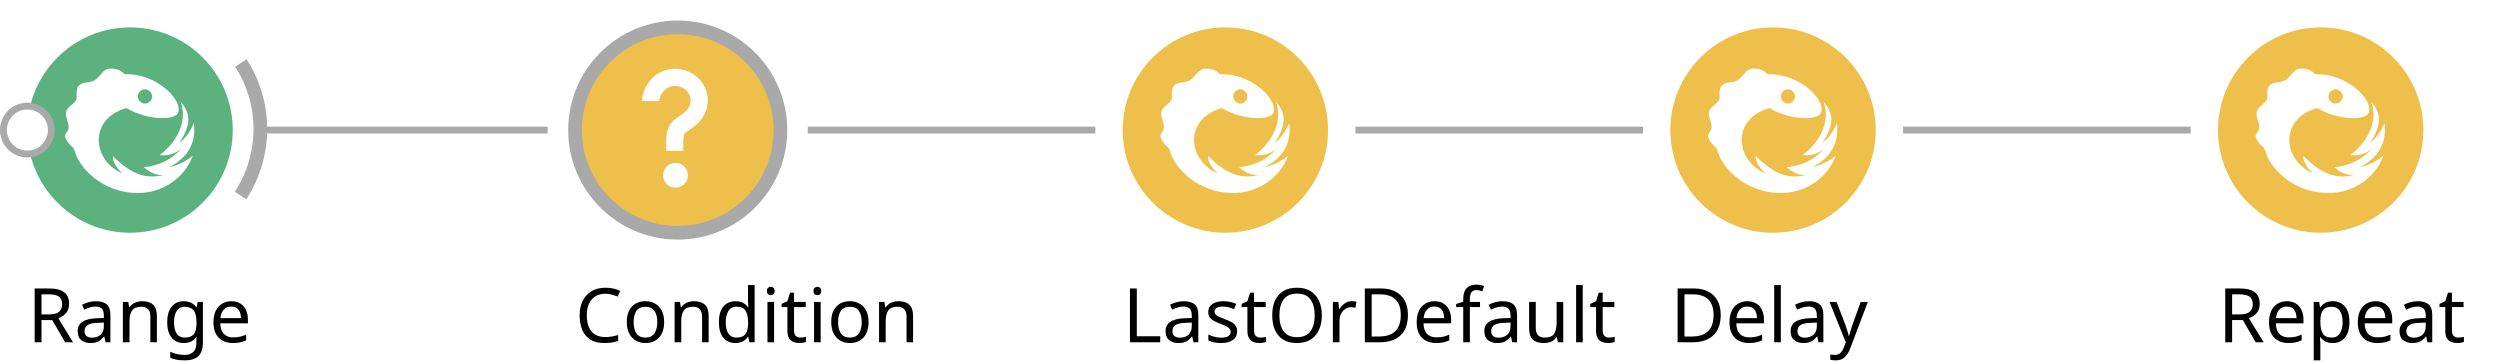
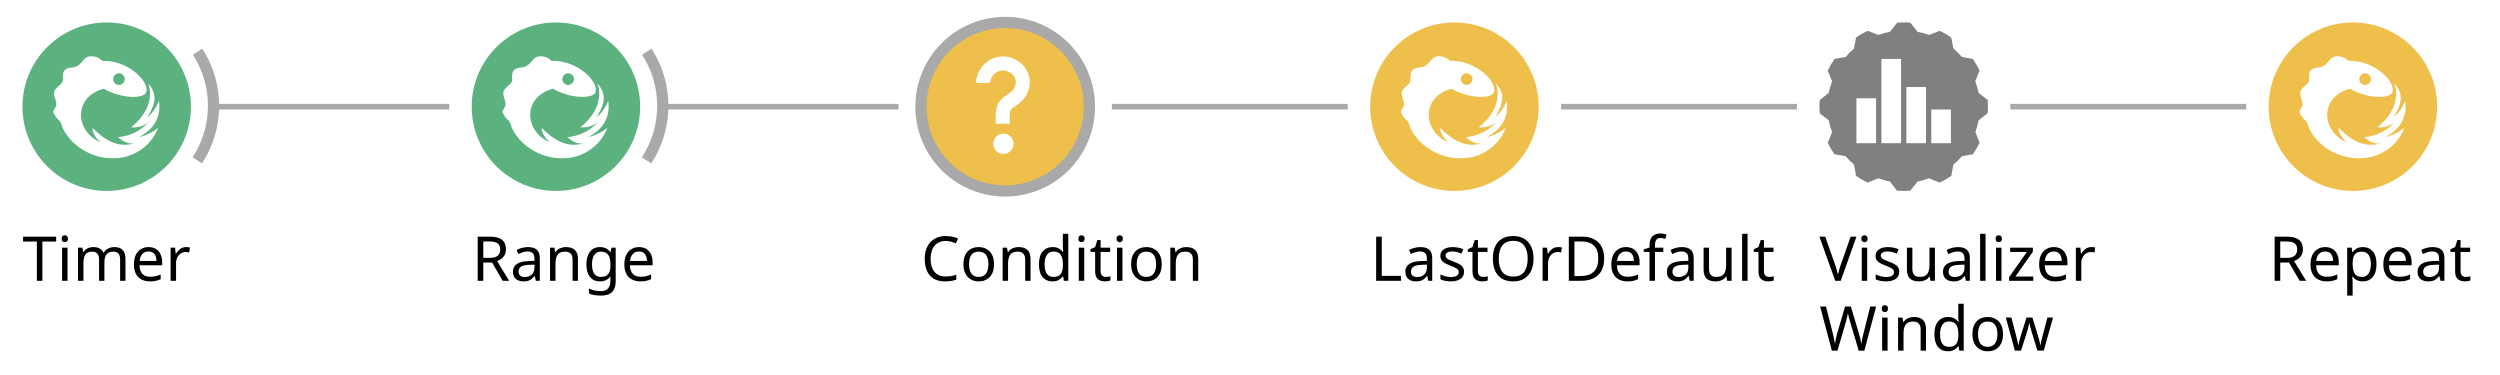
- <svg xmlns="http://www.w3.org/2000/svg" width="365.195" height="52.825" id="SvgGdi_output">
+ <svg xmlns="http://www.w3.org/2000/svg" width="445.195" height="66.65" id="SvgGdi_output">
  <style>text { fill: #000; } @media (prefers-color-scheme: dark) { text { fill: #eee; } }</style>
  <rect id="background" height="100.00%" style="fill:none;" width="100.00%" y="0.00" x="0.00" />
  <g style="shape-rendering:auto;" id="root_group">
-     <line y1="19.00" style="stroke:rgb(169,169,169);fill:none;stroke-linecap:butt;stroke-miterlimit:9;opacity:1;stroke-width:1;stroke-linejoin:miter;" id="2" x2="320.00" y2="19.00" x1="278.00" />
-     <line y1="19.00" style="stroke:rgb(169,169,169);fill:none;stroke-linecap:butt;stroke-miterlimit:9;opacity:1;stroke-width:1;stroke-linejoin:miter;" id="3" x2="240.00" y2="19.00" x1="198.00" />
-     <line y1="19.00" style="stroke:rgb(169,169,169);fill:none;stroke-linecap:butt;stroke-miterlimit:9;opacity:1;stroke-width:1;stroke-linejoin:miter;" id="4" x2="160.00" y2="19.00" x1="118.00" />
-     <line y1="19.00" style="stroke:rgb(169,169,169);fill:none;stroke-linecap:butt;stroke-miterlimit:9;opacity:1;stroke-width:1;stroke-linejoin:miter;" id="5" x2="80.00" y2="19.00" x1="38.00" />
-     <ellipse id="38" cy="15.00" cx="15.00" transform="matrix(1.00 0.00 0.00 1.00 324.00 4.00 ) " rx="15.00" ry="15.00" style="stroke:none;opacity:1;fill:rgb(238,192,75);" />
-     <path d="M 12.246 6.014 12.246 6.02 C 12.058 6.02 11.895 6.04 11.767 6.066 10.869 6.353 10.896 6.934 9.877 7.686 8.863 8.264 8.353 7.82 7.615 8.42 6.878 9.016 7.393 10.383 7.084 10.648 6.777 11.18 5.826 11.655 5.652 12.326 5.509 13.185 6.042 13.797 6.021 14.533 6.083 15.146 5.411 15.495 5.508 15.992 5.797 16.804 6.354 17.292 6.617 17.518 6.663 17.55 6.7 17.599 6.715 17.602 6.791 17.792 6.859 17.986 6.955 18.166 6.95 18.14 6.949 18.114 6.943 18.088 6.998 18.305 7.055 18.524 7.133 18.738 8.683 22.099 12.814 24.686 17.342 24.117 19.541 23.848 22.824 22.332 24.166 18.738 23.22 19.587 21.532 20.324 20.777 20.381 23.33 19.105 24.707 16.937 24.32 13.975 23.792 15.233 23.093 16.201 22.221 16.865 24.075 13.976 23.757 12.481 22.385 10.84 23.366 13.539 22.097 16.534 19.332 18.664 20.452 18.785 21.517 18.516 22.502 17.713 21.013 19.374 19.15 20.208 17.014 20.436 18.034 21.303 19.018 21.695 19.959 21.527 17.345 22.249 15.155 21.454 12.49 18.801 12.351 19.515 13.105 20.628 13.883 21.338 9.373 19.383 8.976 13.296 14.469 11.793 14.472 11.793 14.475 11.794 14.478 11.793 17.75 13.707 21.865 13.581 22.051 12.344 22.509 10.861 19.965 7.805 16.162 7.008 15.462 6.871 14.792 6.817 14.154 6.836 14.167 6.836 14.179 6.836 14.191 6.826 13.584 6.177 12.81 6.012 12.246 6.014 z M 17.178 9.047 C 17.724 9.047 18.223 9.544 18.223 10.09 18.223 10.636 17.724 11.133 17.178 11.133 16.632 11.133 16.135 10.636 16.135 10.09 16.135 9.544 16.632 9.047 17.178 9.047 z " style="stroke:none;fill-rule:evenodd;opacity:1;fill:rgb(255,255,255);" transform="matrix(1.00 0.00 0.00 1.00 324.00 4.00 ) " id="41" />
-     <text id="42" transform="matrix(1.00 0.00 0.00 1.00 0.00 0.00 ) " x="324.00px" y="39.00px" style="stroke:none;clip-path:url(#44_text_clipper);font-family:Microsoft Sans Serif;font-size:8.25pt;opacity:1;">
-       <tspan dy="8.25pt" id="46">Repeat</tspan>
+     <line y1="19.00" style="stroke:rgb(169,169,169);fill:none;stroke-linecap:butt;stroke-miterlimit:9;opacity:1;stroke-width:1;stroke-linejoin:miter;" id="2" x2="400.00" y2="19.00" x1="358.00" />
+     <line y1="19.00" style="stroke:rgb(169,169,169);fill:none;stroke-linecap:butt;stroke-miterlimit:9;opacity:1;stroke-width:1;stroke-linejoin:miter;" id="3" x2="320.00" y2="19.00" x1="278.00" />
+     <line y1="19.00" style="stroke:rgb(169,169,169);fill:none;stroke-linecap:butt;stroke-miterlimit:9;opacity:1;stroke-width:1;stroke-linejoin:miter;" id="4" x2="240.00" y2="19.00" x1="198.00" />
+     <line y1="19.00" style="stroke:rgb(169,169,169);fill:none;stroke-linecap:butt;stroke-miterlimit:9;opacity:1;stroke-width:1;stroke-linejoin:miter;" id="5" x2="160.00" y2="19.00" x1="118.00" />
+     <line y1="19.00" style="stroke:rgb(169,169,169);fill:none;stroke-linecap:butt;stroke-miterlimit:9;opacity:1;stroke-width:1;stroke-linejoin:miter;" id="6" x2="80.00" y2="19.00" x1="38.00" />
+     <ellipse id="39" cy="15.00" cx="15.00" transform="matrix(1.00 0.00 0.00 1.00 404.00 4.00 ) " rx="15.00" ry="15.00" style="stroke:none;opacity:1;fill:rgb(238,192,75);" />
+     <path d="M 12.246 6.014 12.246 6.02 C 12.058 6.02 11.895 6.04 11.767 6.066 10.869 6.353 10.896 6.934 9.877 7.686 8.863 8.264 8.353 7.82 7.615 8.42 6.878 9.016 7.393 10.383 7.084 10.648 6.777 11.18 5.826 11.655 5.652 12.326 5.509 13.185 6.042 13.797 6.021 14.533 6.083 15.146 5.411 15.495 5.508 15.992 5.797 16.804 6.354 17.292 6.617 17.518 6.663 17.55 6.7 17.599 6.715 17.602 6.791 17.792 6.859 17.986 6.955 18.166 6.95 18.14 6.949 18.114 6.943 18.088 6.998 18.305 7.055 18.524 7.133 18.738 8.683 22.099 12.814 24.686 17.342 24.117 19.541 23.848 22.824 22.332 24.166 18.738 23.22 19.587 21.532 20.324 20.777 20.381 23.33 19.105 24.707 16.937 24.32 13.975 23.792 15.233 23.093 16.201 22.221 16.865 24.075 13.976 23.757 12.481 22.385 10.84 23.366 13.539 22.097 16.534 19.332 18.664 20.452 18.785 21.517 18.516 22.502 17.713 21.013 19.374 19.15 20.208 17.014 20.436 18.034 21.303 19.018 21.695 19.959 21.527 17.345 22.249 15.155 21.454 12.49 18.801 12.351 19.515 13.105 20.628 13.883 21.338 9.373 19.383 8.976 13.296 14.469 11.793 14.472 11.793 14.475 11.794 14.478 11.793 17.75 13.707 21.865 13.581 22.051 12.344 22.509 10.861 19.965 7.805 16.162 7.008 15.462 6.871 14.792 6.817 14.154 6.836 14.167 6.836 14.179 6.836 14.191 6.826 13.584 6.177 12.81 6.012 12.246 6.014 z M 17.178 9.047 C 17.724 9.047 18.223 9.544 18.223 10.09 18.223 10.636 17.724 11.133 17.178 11.133 16.632 11.133 16.135 10.636 16.135 10.09 16.135 9.544 16.632 9.047 17.178 9.047 z " style="stroke:none;fill-rule:evenodd;opacity:1;fill:rgb(255,255,255);" transform="matrix(1.00 0.00 0.00 1.00 404.00 4.00 ) " id="42" />
+     <text id="43" transform="matrix(1.00 0.00 0.00 1.00 0.00 0.00 ) " x="404.00px" y="39.00px" style="stroke:none;clip-path:url(#45_text_clipper);font-family:Microsoft Sans Serif;font-size:8.25pt;opacity:1;">
+       <tspan dy="8.25pt" id="47">Repeat</tspan>
    </text>
-     <ellipse id="48" cy="15.00" cx="15.00" transform="matrix(1.00 0.00 0.00 1.00 244.00 4.00 ) " rx="15.00" ry="15.00" style="stroke:none;opacity:1;fill:rgb(238,192,75);" />
-     <path d="M 12.246 6.014 12.246 6.02 C 12.058 6.02 11.895 6.04 11.767 6.066 10.869 6.353 10.896 6.934 9.877 7.686 8.863 8.264 8.353 7.82 7.615 8.42 6.878 9.016 7.393 10.383 7.084 10.648 6.777 11.18 5.826 11.655 5.652 12.326 5.509 13.185 6.042 13.797 6.021 14.533 6.083 15.146 5.411 15.495 5.508 15.992 5.797 16.804 6.354 17.292 6.617 17.518 6.663 17.55 6.7 17.599 6.715 17.602 6.791 17.792 6.859 17.986 6.955 18.166 6.95 18.14 6.949 18.114 6.943 18.088 6.998 18.305 7.055 18.524 7.133 18.738 8.683 22.099 12.814 24.686 17.342 24.117 19.541 23.848 22.824 22.332 24.166 18.738 23.22 19.587 21.532 20.324 20.777 20.381 23.33 19.105 24.707 16.937 24.32 13.975 23.792 15.233 23.093 16.201 22.221 16.865 24.075 13.976 23.757 12.481 22.385 10.84 23.366 13.539 22.097 16.534 19.332 18.664 20.452 18.785 21.517 18.516 22.502 17.713 21.013 19.374 19.15 20.208 17.014 20.436 18.034 21.303 19.018 21.695 19.959 21.527 17.345 22.249 15.155 21.454 12.49 18.801 12.351 19.515 13.105 20.628 13.883 21.338 9.373 19.383 8.976 13.296 14.469 11.793 14.472 11.793 14.475 11.794 14.478 11.793 17.75 13.707 21.865 13.581 22.051 12.344 22.509 10.861 19.965 7.805 16.162 7.008 15.462 6.871 14.792 6.817 14.154 6.836 14.167 6.836 14.179 6.836 14.191 6.826 13.584 6.177 12.81 6.012 12.246 6.014 z M 17.178 9.047 C 17.724 9.047 18.223 9.544 18.223 10.09 18.223 10.636 17.724 11.133 17.178 11.133 16.632 11.133 16.135 10.636 16.135 10.09 16.135 9.544 16.632 9.047 17.178 9.047 z " style="stroke:none;fill-rule:evenodd;opacity:1;fill:rgb(255,255,255);" transform="matrix(1.00 0.00 0.00 1.00 244.00 4.00 ) " id="49" />
-     <text id="50" transform="matrix(1.00 0.00 0.00 1.00 0.00 0.00 ) " x="244.00px" y="39.00px" style="stroke:none;clip-path:url(#52_text_clipper);font-family:Microsoft Sans Serif;font-size:8.25pt;opacity:1;">
-       <tspan dy="8.25pt" id="54">Delay</tspan>
+     <path transform="matrix(1.00 0.00 0.00 1.00 324.00 4.00 ) " id="51" d="M 15 0 C 15.401 0 15.794 0 16.187 0.033 L 17.476 1.671 C 18.195 1.804 18.878 1.977 19.552 2.218 L 21.429 1.483 C 22.14 1.823 22.829 2.227 23.473 2.67 L 23.849 4.621 C 24.395 5.087 24.913 5.605 25.379 6.151 L 27.33 6.494 C 27.773 7.138 28.177 7.861 28.517 8.571 L 27.746 10.448 C 27.987 11.122 28.196 11.805 28.329 12.523 L 29.967 13.813 C 29.998 14.206 30 14.599 30 15 30 15.392 29.997 15.769 29.967 16.154 L 28.329 17.44 C 28.198 18.146 28.017 18.852 27.782 19.516 L 28.517 21.429 C 28.176 22.143 27.775 22.826 27.33 23.473 L 25.379 23.813 C 24.913 24.358 24.395 24.877 23.849 25.342 L 23.473 27.33 C 22.828 27.774 22.14 28.177 21.429 28.517 L 19.516 27.746 C 18.851 27.982 18.184 28.198 17.476 28.329 L 16.187 29.934 C 15.793 29.965 15.401 30 15 30 14.599 30 14.173 29.966 13.78 29.934 L 12.56 28.329 C 11.862 28.2 11.141 27.977 10.484 27.746 L 8.571 28.517 C 7.856 28.176 7.174 27.776 6.527 27.33 L 6.151 25.306 C 5.617 24.848 5.114 24.348 4.658 23.813 L 2.67 23.473 C 2.225 22.826 1.824 22.143 1.483 21.429 L 2.254 19.516 C 2.023 18.859 1.8 18.138 1.671 17.44 L 0.066 16.187 C 0.035 15.794 -9.272993E-05 15.401 -9.272993E-05 15 -9.272993E-05 14.599 0.035 14.206 0.066 13.813 L 1.671 12.524 C 1.802 11.816 2.019 11.149 2.254 10.484 L 1.483 8.571 C 1.823 7.861 2.227 7.138 2.67 6.494 L 4.658 6.151 C 5.114 5.616 5.617 5.116 6.151 4.658 L 6.527 2.67 C 7.174 2.225 7.857 1.824 8.571 1.483 L 10.484 2.218 C 11.148 1.983 11.854 1.802 12.56 1.671 L 13.846 0.033 C 14.231 0.003 14.608 -0 15 -0 z " style="stroke:none;fill-rule:evenodd;opacity:1;fill:rgb(128,128,128);" />
+     <rect id="58" height="8.00" style="stroke:none;opacity:1;fill:rgb(255,255,255);" transform="matrix(1.00 0.00 0.00 1.00 324.00 4.00 ) " width="3.50" y="13.50" x="6.59" />
+     <rect id="59" height="15.00" style="stroke:none;opacity:1;fill:rgb(255,255,255);" transform="matrix(1.00 0.00 0.00 1.00 324.00 4.00 ) " width="3.50" y="6.50" x="11.04" />
+     <rect id="60" height="10.00" style="stroke:none;opacity:1;fill:rgb(255,255,255);" transform="matrix(1.00 0.00 0.00 1.00 324.00 4.00 ) " width="3.50" y="11.50" x="15.48" />
+     <rect id="61" height="6.00" style="stroke:none;opacity:1;fill:rgb(255,255,255);" transform="matrix(1.00 0.00 0.00 1.00 324.00 4.00 ) " width="3.50" y="15.50" x="19.92" />
+     <text id="62" transform="matrix(1.00 0.00 0.00 1.00 0.00 0.00 ) " x="324.00px" y="39.00px" style="stroke:none;clip-path:url(#64_text_clipper);font-family:Microsoft Sans Serif;font-size:8.25pt;opacity:1;">
+       <tspan dy="8.25pt" id="66">Visualizer</tspan>
    </text>
-     <ellipse id="56" cy="15.00" cx="15.00" transform="matrix(1.00 0.00 0.00 1.00 164.00 4.00 ) " rx="15.00" ry="15.00" style="stroke:none;opacity:1;fill:rgb(238,192,75);" />
-     <path d="M 12.246 6.014 12.246 6.02 C 12.058 6.02 11.895 6.04 11.767 6.066 10.869 6.353 10.896 6.934 9.877 7.686 8.863 8.264 8.353 7.82 7.615 8.42 6.878 9.016 7.393 10.383 7.084 10.648 6.777 11.18 5.826 11.655 5.652 12.326 5.509 13.185 6.042 13.797 6.021 14.533 6.083 15.146 5.411 15.495 5.508 15.992 5.797 16.804 6.354 17.292 6.617 17.518 6.663 17.55 6.7 17.599 6.715 17.602 6.791 17.792 6.859 17.986 6.955 18.166 6.95 18.14 6.949 18.114 6.943 18.088 6.998 18.305 7.055 18.524 7.133 18.738 8.683 22.099 12.814 24.686 17.342 24.117 19.541 23.848 22.824 22.332 24.166 18.738 23.22 19.587 21.532 20.324 20.777 20.381 23.33 19.105 24.707 16.937 24.32 13.975 23.792 15.233 23.093 16.201 22.221 16.865 24.075 13.976 23.757 12.481 22.385 10.84 23.366 13.539 22.097 16.534 19.332 18.664 20.452 18.785 21.517 18.516 22.502 17.713 21.013 19.374 19.15 20.208 17.014 20.436 18.034 21.303 19.018 21.695 19.959 21.527 17.345 22.249 15.155 21.454 12.49 18.801 12.351 19.515 13.105 20.628 13.883 21.338 9.373 19.383 8.976 13.296 14.469 11.793 14.472 11.793 14.475 11.794 14.478 11.793 17.75 13.707 21.865 13.581 22.051 12.344 22.509 10.861 19.965 7.805 16.162 7.008 15.462 6.871 14.792 6.817 14.154 6.836 14.167 6.836 14.179 6.836 14.191 6.826 13.584 6.177 12.81 6.012 12.246 6.014 z M 17.178 9.047 C 17.724 9.047 18.223 9.544 18.223 10.09 18.223 10.636 17.724 11.133 17.178 11.133 16.632 11.133 16.135 10.636 16.135 10.09 16.135 9.544 16.632 9.047 17.178 9.047 z " style="stroke:none;fill-rule:evenodd;opacity:1;fill:rgb(255,255,255);" transform="matrix(1.00 0.00 0.00 1.00 164.00 4.00 ) " id="57" />
-     <text id="58" transform="matrix(1.00 0.00 0.00 1.00 0.00 0.00 ) " x="164.00px" y="39.00px" style="stroke:none;clip-path:url(#60_text_clipper);font-family:Microsoft Sans Serif;font-size:8.25pt;opacity:1;">
-       <tspan dy="8.25pt" id="62">LastOrDefault</tspan>
+     <text id="68" transform="matrix(1.00 0.00 0.00 1.00 0.00 0.00 ) " x="324.00px" y="51.45px" style="stroke:none;clip-path:url(#70_text_clipper);font-family:Microsoft Sans Serif;font-size:8.25pt;opacity:1;">
+       <tspan dy="8.25pt" id="72">Window</tspan>
    </text>
-     <ellipse id="64" cy="15.00" cx="15.00" transform="matrix(1.00 0.00 0.00 1.00 84.00 4.00 ) " rx="15.00" ry="15.00" style="stroke:none;opacity:1;fill:rgb(238,192,75);" />
-     <ellipse id="67" cy="15.00" cx="15.00" transform="matrix(1.00 0.00 0.00 1.00 84.00 4.00 ) " rx="15.00" ry="15.00" style="stroke:rgb(169,169,169);fill:none;stroke-linecap:butt;stroke-miterlimit:9;opacity:1;stroke-width:2;stroke-linejoin:miter;" />
-     <path transform="matrix(1.00 0.00 0.00 1.00 84.00 4.00 ) " id="71" d="M 11.061 10.763 C 11.061 9.35 12.245 7.723 13.78 7.401 15.414 6.989 17.287 7.882 17.908 9.468 18.474 10.803 17.972 12.433 16.845 13.312 16.166 13.954 15.139 14.281 14.764 15.203 14.482 16.114 14.561 17.153 14.563 18.033 " style="stroke:rgb(255,255,255);fill:none;stroke-linecap:butt;stroke-miterlimit:9;opacity:1;stroke-width:2.5;stroke-linejoin:miter;" />
-     <ellipse id="72" cy="21.60" cx="14.68" transform="matrix(1.00 0.00 0.00 1.00 84.00 4.00 ) " rx="1.81" ry="1.81" style="stroke:none;opacity:1;fill:rgb(255,255,255);" />
-     <text id="73" transform="matrix(1.00 0.00 0.00 1.00 0.00 0.00 ) " x="84.00px" y="39.00px" style="stroke:none;clip-path:url(#75_text_clipper);font-family:Microsoft Sans Serif;font-size:8.25pt;opacity:1;">
-       <tspan dy="8.25pt" id="77">Condition</tspan>
+     <ellipse id="74" cy="15.00" cx="15.00" transform="matrix(1.00 0.00 0.00 1.00 244.00 4.00 ) " rx="15.00" ry="15.00" style="stroke:none;opacity:1;fill:rgb(238,192,75);" />
+     <path d="M 12.246 6.014 12.246 6.02 C 12.058 6.02 11.895 6.04 11.767 6.066 10.869 6.353 10.896 6.934 9.877 7.686 8.863 8.264 8.353 7.82 7.615 8.42 6.878 9.016 7.393 10.383 7.084 10.648 6.777 11.18 5.826 11.655 5.652 12.326 5.509 13.185 6.042 13.797 6.021 14.533 6.083 15.146 5.411 15.495 5.508 15.992 5.797 16.804 6.354 17.292 6.617 17.518 6.663 17.55 6.7 17.599 6.715 17.602 6.791 17.792 6.859 17.986 6.955 18.166 6.95 18.14 6.949 18.114 6.943 18.088 6.998 18.305 7.055 18.524 7.133 18.738 8.683 22.099 12.814 24.686 17.342 24.117 19.541 23.848 22.824 22.332 24.166 18.738 23.22 19.587 21.532 20.324 20.777 20.381 23.33 19.105 24.707 16.937 24.32 13.975 23.792 15.233 23.093 16.201 22.221 16.865 24.075 13.976 23.757 12.481 22.385 10.84 23.366 13.539 22.097 16.534 19.332 18.664 20.452 18.785 21.517 18.516 22.502 17.713 21.013 19.374 19.15 20.208 17.014 20.436 18.034 21.303 19.018 21.695 19.959 21.527 17.345 22.249 15.155 21.454 12.49 18.801 12.351 19.515 13.105 20.628 13.883 21.338 9.373 19.383 8.976 13.296 14.469 11.793 14.472 11.793 14.475 11.794 14.478 11.793 17.75 13.707 21.865 13.581 22.051 12.344 22.509 10.861 19.965 7.805 16.162 7.008 15.462 6.871 14.792 6.817 14.154 6.836 14.167 6.836 14.179 6.836 14.191 6.826 13.584 6.177 12.81 6.012 12.246 6.014 z M 17.178 9.047 C 17.724 9.047 18.223 9.544 18.223 10.09 18.223 10.636 17.724 11.133 17.178 11.133 16.632 11.133 16.135 10.636 16.135 10.09 16.135 9.544 16.632 9.047 17.178 9.047 z " style="stroke:none;fill-rule:evenodd;opacity:1;fill:rgb(255,255,255);" transform="matrix(1.00 0.00 0.00 1.00 244.00 4.00 ) " id="75" />
+     <text id="76" transform="matrix(1.00 0.00 0.00 1.00 0.00 0.00 ) " x="244.00px" y="39.00px" style="stroke:none;clip-path:url(#78_text_clipper);font-family:Microsoft Sans Serif;font-size:8.25pt;opacity:1;">
+       <tspan dy="8.25pt" id="80">LastOrDefault</tspan>
    </text>
-     <path style="stroke:rgb(169,169,169);fill:none;stroke-linecap:butt;stroke-miterlimit:9;opacity:1;stroke-width:2;stroke-linejoin:miter;" transform="matrix(1.00 0.00 0.00 1.00 4.00 4.00 ) " id="82" d="M 31.179 5.2 C 34.998 11.092 34.981 18.682 31.136 24.557 " />
-     <ellipse id="83" cy="15.00" cx="15.00" transform="matrix(1.00 0.00 0.00 1.00 4.00 4.00 ) " rx="15.00" ry="15.00" style="stroke:none;opacity:1;fill:rgb(91,178,126);" />
-     <path d="M 12.246 6.014 12.246 6.02 C 12.058 6.02 11.895 6.04 11.767 6.066 10.869 6.353 10.896 6.934 9.877 7.686 8.863 8.264 8.353 7.82 7.615 8.42 6.878 9.016 7.393 10.383 7.084 10.648 6.777 11.18 5.826 11.655 5.652 12.326 5.509 13.185 6.042 13.797 6.021 14.533 6.083 15.146 5.411 15.495 5.508 15.992 5.797 16.804 6.354 17.292 6.617 17.518 6.663 17.55 6.7 17.599 6.715 17.602 6.791 17.792 6.859 17.986 6.955 18.166 6.95 18.14 6.949 18.114 6.943 18.088 6.998 18.305 7.055 18.524 7.133 18.738 8.683 22.099 12.814 24.686 17.342 24.117 19.541 23.848 22.824 22.332 24.166 18.738 23.22 19.587 21.532 20.324 20.777 20.381 23.33 19.105 24.707 16.937 24.32 13.975 23.792 15.233 23.093 16.201 22.221 16.865 24.075 13.976 23.757 12.481 22.385 10.84 23.366 13.539 22.097 16.534 19.332 18.664 20.452 18.785 21.517 18.516 22.502 17.713 21.013 19.374 19.15 20.208 17.014 20.436 18.034 21.303 19.018 21.695 19.959 21.527 17.345 22.249 15.155 21.454 12.49 18.801 12.351 19.515 13.105 20.628 13.883 21.338 9.373 19.383 8.976 13.296 14.469 11.793 14.472 11.793 14.475 11.794 14.478 11.793 17.75 13.707 21.865 13.581 22.051 12.344 22.509 10.861 19.965 7.805 16.162 7.008 15.462 6.871 14.792 6.817 14.154 6.836 14.167 6.836 14.179 6.836 14.191 6.826 13.584 6.177 12.81 6.012 12.246 6.014 z M 17.178 9.047 C 17.724 9.047 18.223 9.544 18.223 10.09 18.223 10.636 17.724 11.133 17.178 11.133 16.632 11.133 16.135 10.636 16.135 10.09 16.135 9.544 16.632 9.047 17.178 9.047 z " style="stroke:none;fill-rule:evenodd;opacity:1;fill:rgb(255,255,255);" transform="matrix(1.00 0.00 0.00 1.00 4.00 4.00 ) " id="84" />
-     <ellipse id="85" cy="19.00" cx="4.00" rx="3.00" ry="3.00" style="stroke:rgb(169,169,169);fill:none;stroke-linecap:butt;stroke-miterlimit:9;opacity:1;stroke-width:2;stroke-linejoin:miter;" />
-     <ellipse id="86" cy="19.00" cx="4.00" rx="3.00" ry="3.00" style="stroke:none;opacity:1;fill:rgb(255,255,255);" />
-     <text id="87" transform="matrix(1.00 0.00 0.00 1.00 0.00 0.00 ) " x="4.00px" y="39.00px" style="stroke:none;clip-path:url(#89_text_clipper);font-family:Microsoft Sans Serif;font-size:8.25pt;opacity:1;">
-       <tspan dy="8.25pt" id="91">Range</tspan>
+     <ellipse id="82" cy="15.00" cx="15.00" transform="matrix(1.00 0.00 0.00 1.00 164.00 4.00 ) " rx="15.00" ry="15.00" style="stroke:none;opacity:1;fill:rgb(238,192,75);" />
+     <ellipse id="85" cy="15.00" cx="15.00" transform="matrix(1.00 0.00 0.00 1.00 164.00 4.00 ) " rx="15.00" ry="15.00" style="stroke:rgb(169,169,169);fill:none;stroke-linecap:butt;stroke-miterlimit:9;opacity:1;stroke-width:2;stroke-linejoin:miter;" />
+     <path transform="matrix(1.00 0.00 0.00 1.00 164.00 4.00 ) " id="89" d="M 11.061 10.763 C 11.061 9.35 12.245 7.723 13.78 7.401 15.414 6.989 17.287 7.882 17.908 9.468 18.474 10.803 17.972 12.433 16.845 13.312 16.166 13.954 15.139 14.281 14.764 15.203 14.482 16.114 14.561 17.153 14.563 18.033 " style="stroke:rgb(255,255,255);fill:none;stroke-linecap:butt;stroke-miterlimit:9;opacity:1;stroke-width:2.5;stroke-linejoin:miter;" />
+     <ellipse id="90" cy="21.60" cx="14.68" transform="matrix(1.00 0.00 0.00 1.00 164.00 4.00 ) " rx="1.81" ry="1.81" style="stroke:none;opacity:1;fill:rgb(255,255,255);" />
+     <text id="91" transform="matrix(1.00 0.00 0.00 1.00 0.00 0.00 ) " x="164.00px" y="39.00px" style="stroke:none;clip-path:url(#93_text_clipper);font-family:Microsoft Sans Serif;font-size:8.25pt;opacity:1;">
+       <tspan dy="8.25pt" id="95">Condition</tspan>
+     </text>
+     <path d="M 31.179 5.2 C 34.998 11.092 34.981 18.682 31.136 24.557 " style="stroke:rgb(169,169,169);fill:none;stroke-linecap:butt;stroke-miterlimit:9;opacity:1;stroke-width:2;stroke-linejoin:miter;" transform="matrix(1.00 0.00 0.00 1.00 84.00 4.00 ) " id="100" />
+     <ellipse id="101" cy="15.00" cx="15.00" transform="matrix(1.00 0.00 0.00 1.00 84.00 4.00 ) " rx="15.00" ry="15.00" style="stroke:none;opacity:1;fill:rgb(91,178,126);" />
+     <path d="M 12.246 6.014 12.246 6.02 C 12.058 6.02 11.895 6.04 11.767 6.066 10.869 6.353 10.896 6.934 9.877 7.686 8.863 8.264 8.353 7.82 7.615 8.42 6.878 9.016 7.393 10.383 7.084 10.648 6.777 11.18 5.826 11.655 5.652 12.326 5.509 13.185 6.042 13.797 6.021 14.533 6.083 15.146 5.411 15.495 5.508 15.992 5.797 16.804 6.354 17.292 6.617 17.518 6.663 17.55 6.7 17.599 6.715 17.602 6.791 17.792 6.859 17.986 6.955 18.166 6.95 18.14 6.949 18.114 6.943 18.088 6.998 18.305 7.055 18.524 7.133 18.738 8.683 22.099 12.814 24.686 17.342 24.117 19.541 23.848 22.824 22.332 24.166 18.738 23.22 19.587 21.532 20.324 20.777 20.381 23.33 19.105 24.707 16.937 24.32 13.975 23.792 15.233 23.093 16.201 22.221 16.865 24.075 13.976 23.757 12.481 22.385 10.84 23.366 13.539 22.097 16.534 19.332 18.664 20.452 18.785 21.517 18.516 22.502 17.713 21.013 19.374 19.15 20.208 17.014 20.436 18.034 21.303 19.018 21.695 19.959 21.527 17.345 22.249 15.155 21.454 12.49 18.801 12.351 19.515 13.105 20.628 13.883 21.338 9.373 19.383 8.976 13.296 14.469 11.793 14.472 11.793 14.475 11.794 14.478 11.793 17.75 13.707 21.865 13.581 22.051 12.344 22.509 10.861 19.965 7.805 16.162 7.008 15.462 6.871 14.792 6.817 14.154 6.836 14.167 6.836 14.179 6.836 14.191 6.826 13.584 6.177 12.81 6.012 12.246 6.014 z M 17.178 9.047 C 17.724 9.047 18.223 9.544 18.223 10.09 18.223 10.636 17.724 11.133 17.178 11.133 16.632 11.133 16.135 10.636 16.135 10.09 16.135 9.544 16.632 9.047 17.178 9.047 z " style="stroke:none;fill-rule:evenodd;opacity:1;fill:rgb(255,255,255);" transform="matrix(1.00 0.00 0.00 1.00 84.00 4.00 ) " id="102" />
+     <text id="103" transform="matrix(1.00 0.00 0.00 1.00 0.00 0.00 ) " x="84.00px" y="39.00px" style="stroke:none;clip-path:url(#105_text_clipper);font-family:Microsoft Sans Serif;font-size:8.25pt;opacity:1;">
+       <tspan dy="8.25pt" id="107">Range</tspan>
+     </text>
+     <path d="M 31.179 5.2 C 34.998 11.092 34.981 18.682 31.136 24.557 " style="stroke:rgb(169,169,169);fill:none;stroke-linecap:butt;stroke-miterlimit:9;opacity:1;stroke-width:2;stroke-linejoin:miter;" transform="matrix(1.00 0.00 0.00 1.00 4.00 4.00 ) " id="109" />
+     <ellipse id="110" cy="15.00" cx="15.00" transform="matrix(1.00 0.00 0.00 1.00 4.00 4.00 ) " rx="15.00" ry="15.00" style="stroke:none;opacity:1;fill:rgb(91,178,126);" />
+     <path d="M 12.246 6.014 12.246 6.02 C 12.058 6.02 11.895 6.04 11.767 6.066 10.869 6.353 10.896 6.934 9.877 7.686 8.863 8.264 8.353 7.82 7.615 8.42 6.878 9.016 7.393 10.383 7.084 10.648 6.777 11.18 5.826 11.655 5.652 12.326 5.509 13.185 6.042 13.797 6.021 14.533 6.083 15.146 5.411 15.495 5.508 15.992 5.797 16.804 6.354 17.292 6.617 17.518 6.663 17.55 6.7 17.599 6.715 17.602 6.791 17.792 6.859 17.986 6.955 18.166 6.95 18.14 6.949 18.114 6.943 18.088 6.998 18.305 7.055 18.524 7.133 18.738 8.683 22.099 12.814 24.686 17.342 24.117 19.541 23.848 22.824 22.332 24.166 18.738 23.22 19.587 21.532 20.324 20.777 20.381 23.33 19.105 24.707 16.937 24.32 13.975 23.792 15.233 23.093 16.201 22.221 16.865 24.075 13.976 23.757 12.481 22.385 10.84 23.366 13.539 22.097 16.534 19.332 18.664 20.452 18.785 21.517 18.516 22.502 17.713 21.013 19.374 19.15 20.208 17.014 20.436 18.034 21.303 19.018 21.695 19.959 21.527 17.345 22.249 15.155 21.454 12.49 18.801 12.351 19.515 13.105 20.628 13.883 21.338 9.373 19.383 8.976 13.296 14.469 11.793 14.472 11.793 14.475 11.794 14.478 11.793 17.75 13.707 21.865 13.581 22.051 12.344 22.509 10.861 19.965 7.805 16.162 7.008 15.462 6.871 14.792 6.817 14.154 6.836 14.167 6.836 14.179 6.836 14.191 6.826 13.584 6.177 12.81 6.012 12.246 6.014 z M 17.178 9.047 C 17.724 9.047 18.223 9.544 18.223 10.09 18.223 10.636 17.724 11.133 17.178 11.133 16.632 11.133 16.135 10.636 16.135 10.09 16.135 9.544 16.632 9.047 17.178 9.047 z " style="stroke:none;fill-rule:evenodd;opacity:1;fill:rgb(255,255,255);" transform="matrix(1.00 0.00 0.00 1.00 4.00 4.00 ) " id="111" />
+     <text id="112" transform="matrix(1.00 0.00 0.00 1.00 0.00 0.00 ) " x="4.00px" y="39.00px" style="stroke:none;clip-path:url(#114_text_clipper);font-family:Microsoft Sans Serif;font-size:8.25pt;opacity:1;">
+       <tspan dy="8.25pt" id="116">Timer</tspan>
    </text>
  </g>
  <defs id="clips_hatches_and_gradients">
-     <clipPath id="44_text_clipper">
-       <rect x="324.00" y="39.00" width="40.20" height="13.83" id="45" />
+     <clipPath id="45_text_clipper">
+       <rect x="404.00" y="39.00" width="40.20" height="13.83" id="46" />
    </clipPath>
-     <clipPath id="52_text_clipper">
-       <rect x="244.00" y="39.00" width="32.70" height="13.83" id="53" />
+     <clipPath id="64_text_clipper">
+       <rect x="324.00" y="39.00" width="52.98" height="27.65" id="65" />
    </clipPath>
-     <clipPath id="60_text_clipper">
-       <rect x="164.00" y="39.00" width="73.63" height="13.83" id="61" />
+     <clipPath id="70_text_clipper">
+       <rect x="324.00" y="51.45" width="52.98" height="27.65" id="71" />
    </clipPath>
-     <clipPath id="75_text_clipper">
-       <rect x="84.00" y="39.00" width="51.66" height="13.83" id="76" />
+     <clipPath id="78_text_clipper">
+       <rect x="244.00" y="39.00" width="73.63" height="13.83" id="79" />
    </clipPath>
-     <clipPath id="89_text_clipper">
-       <rect x="4.00" y="39.00" width="37.05" height="13.83" id="90" />
+     <clipPath id="93_text_clipper">
+       <rect x="164.00" y="39.00" width="51.66" height="13.83" id="94" />
+     </clipPath>
+     <clipPath id="105_text_clipper">
+       <rect x="84.00" y="39.00" width="37.05" height="13.83" id="106" />
+     </clipPath>
+     <clipPath id="114_text_clipper">
+       <rect x="4.00" y="39.00" width="32.68" height="13.83" id="115" />
    </clipPath>
  </defs>
</svg>
